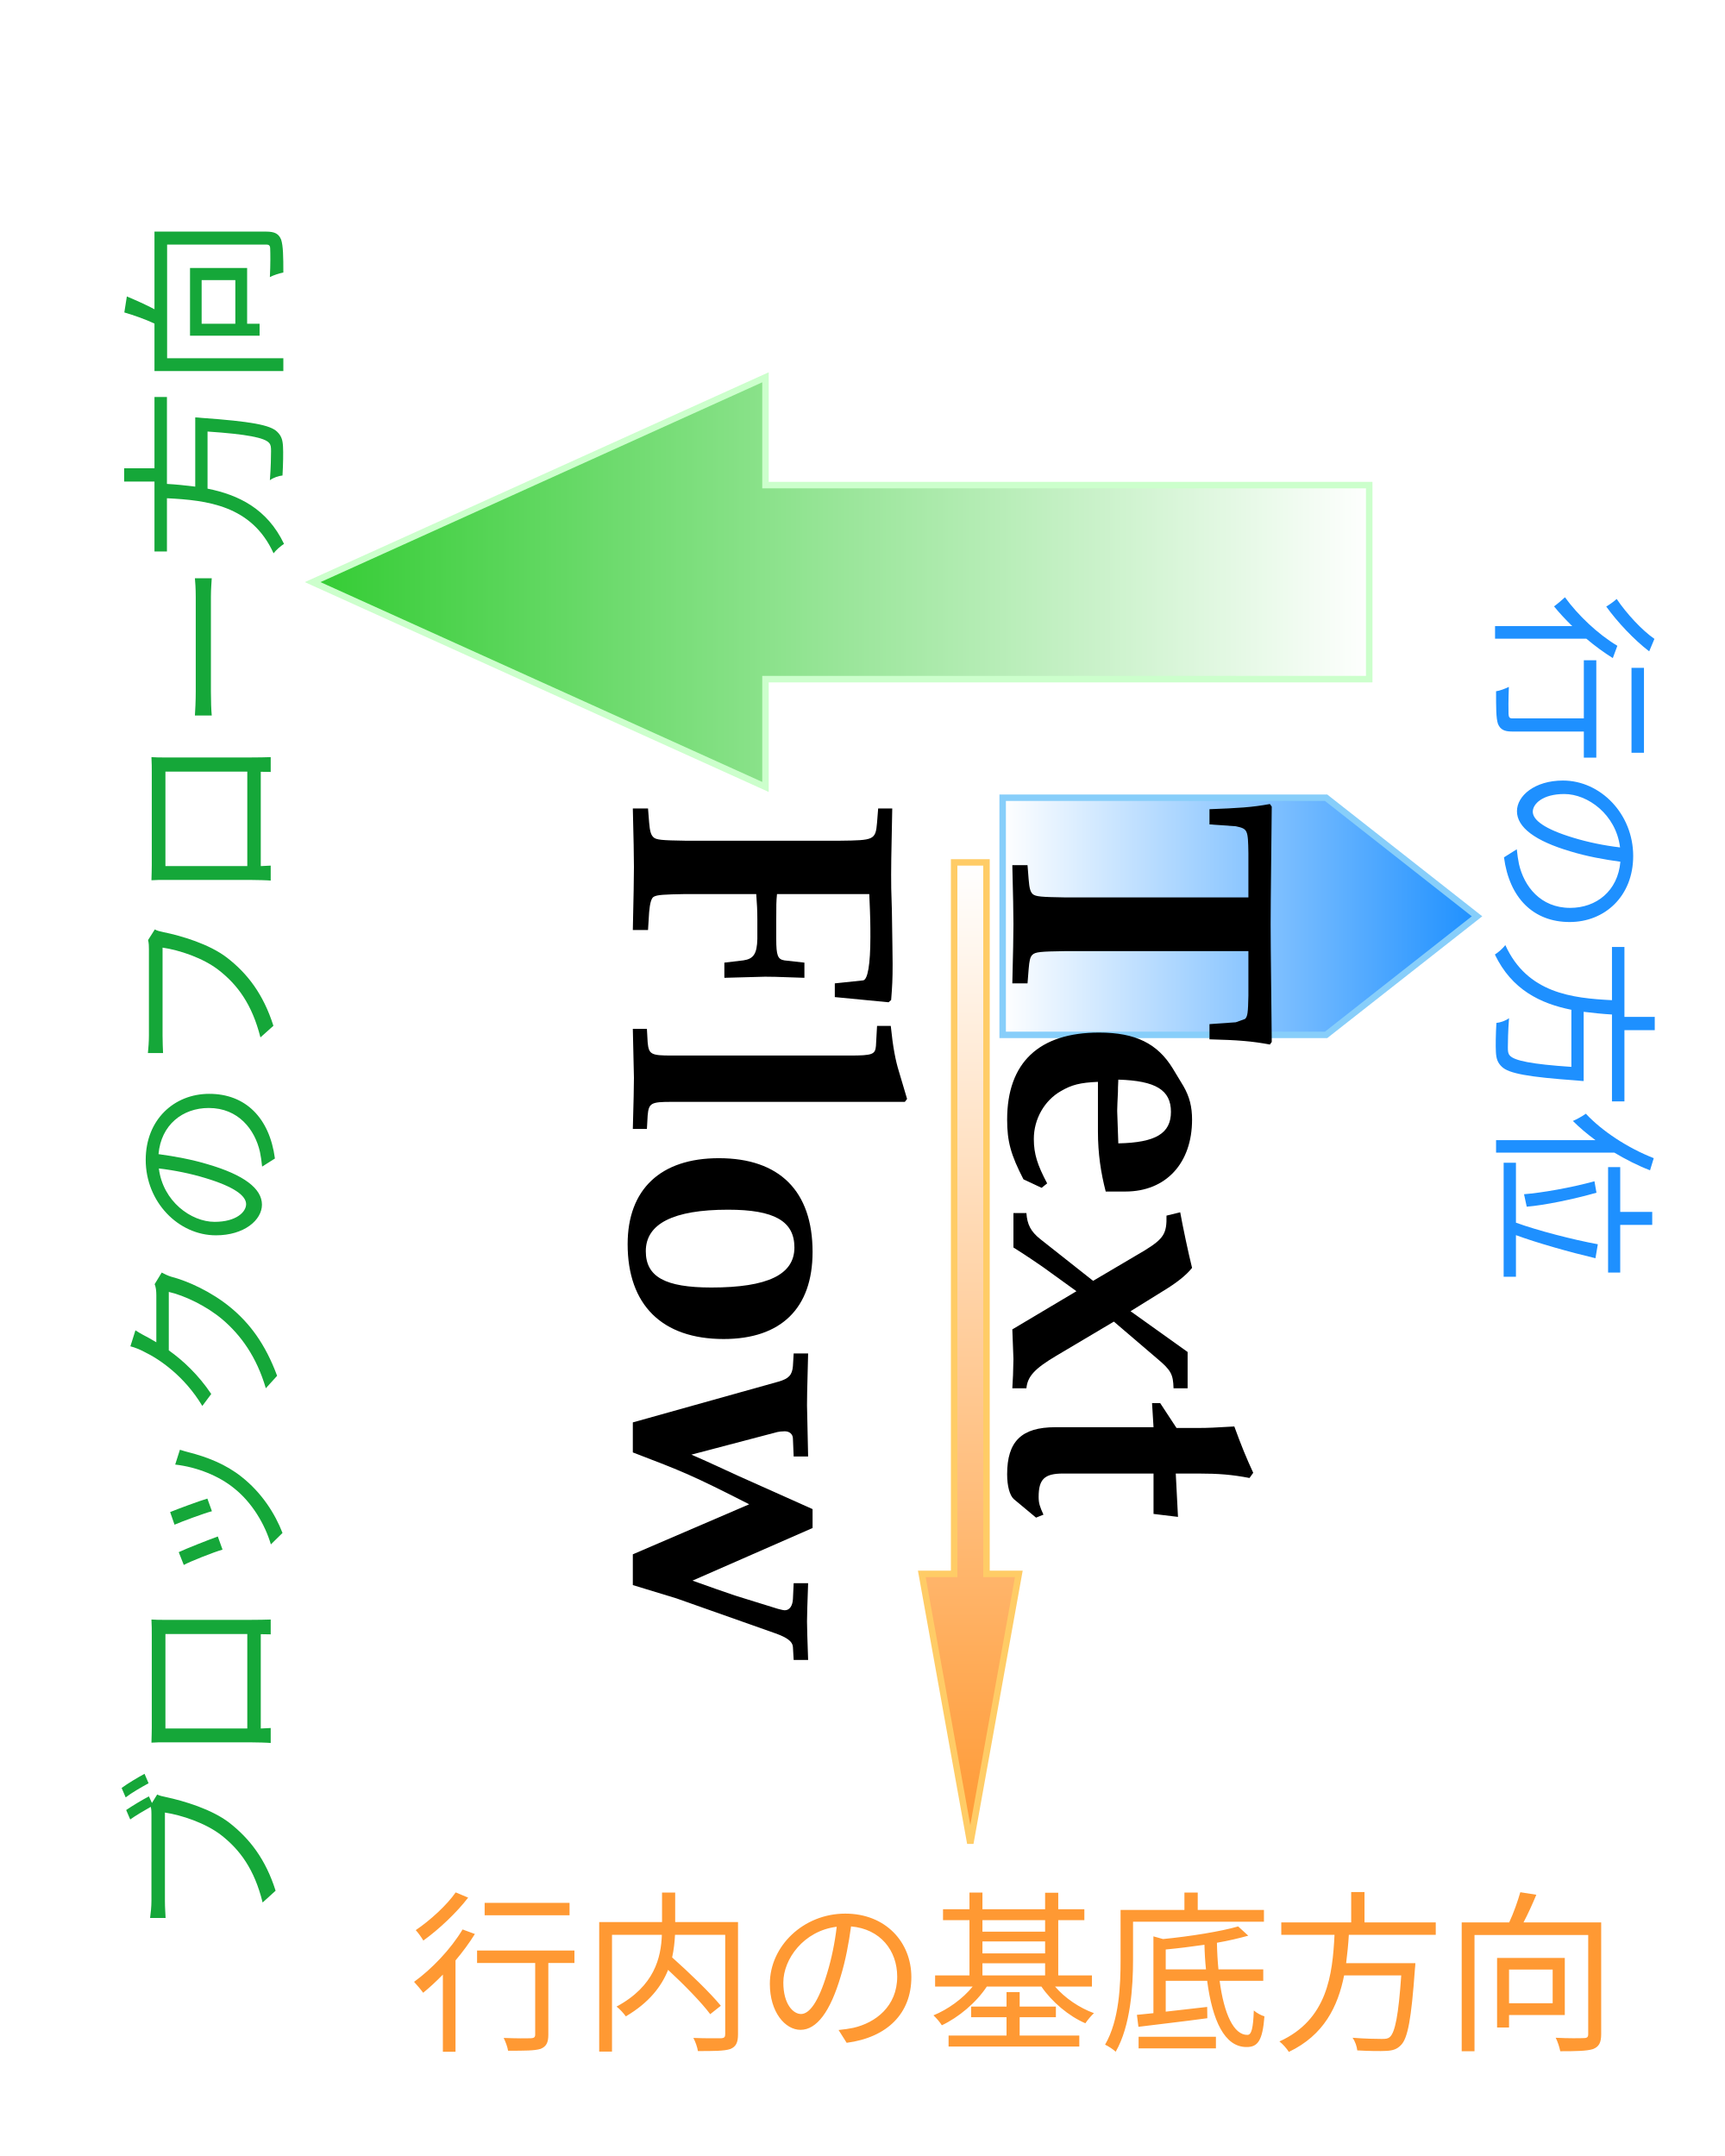
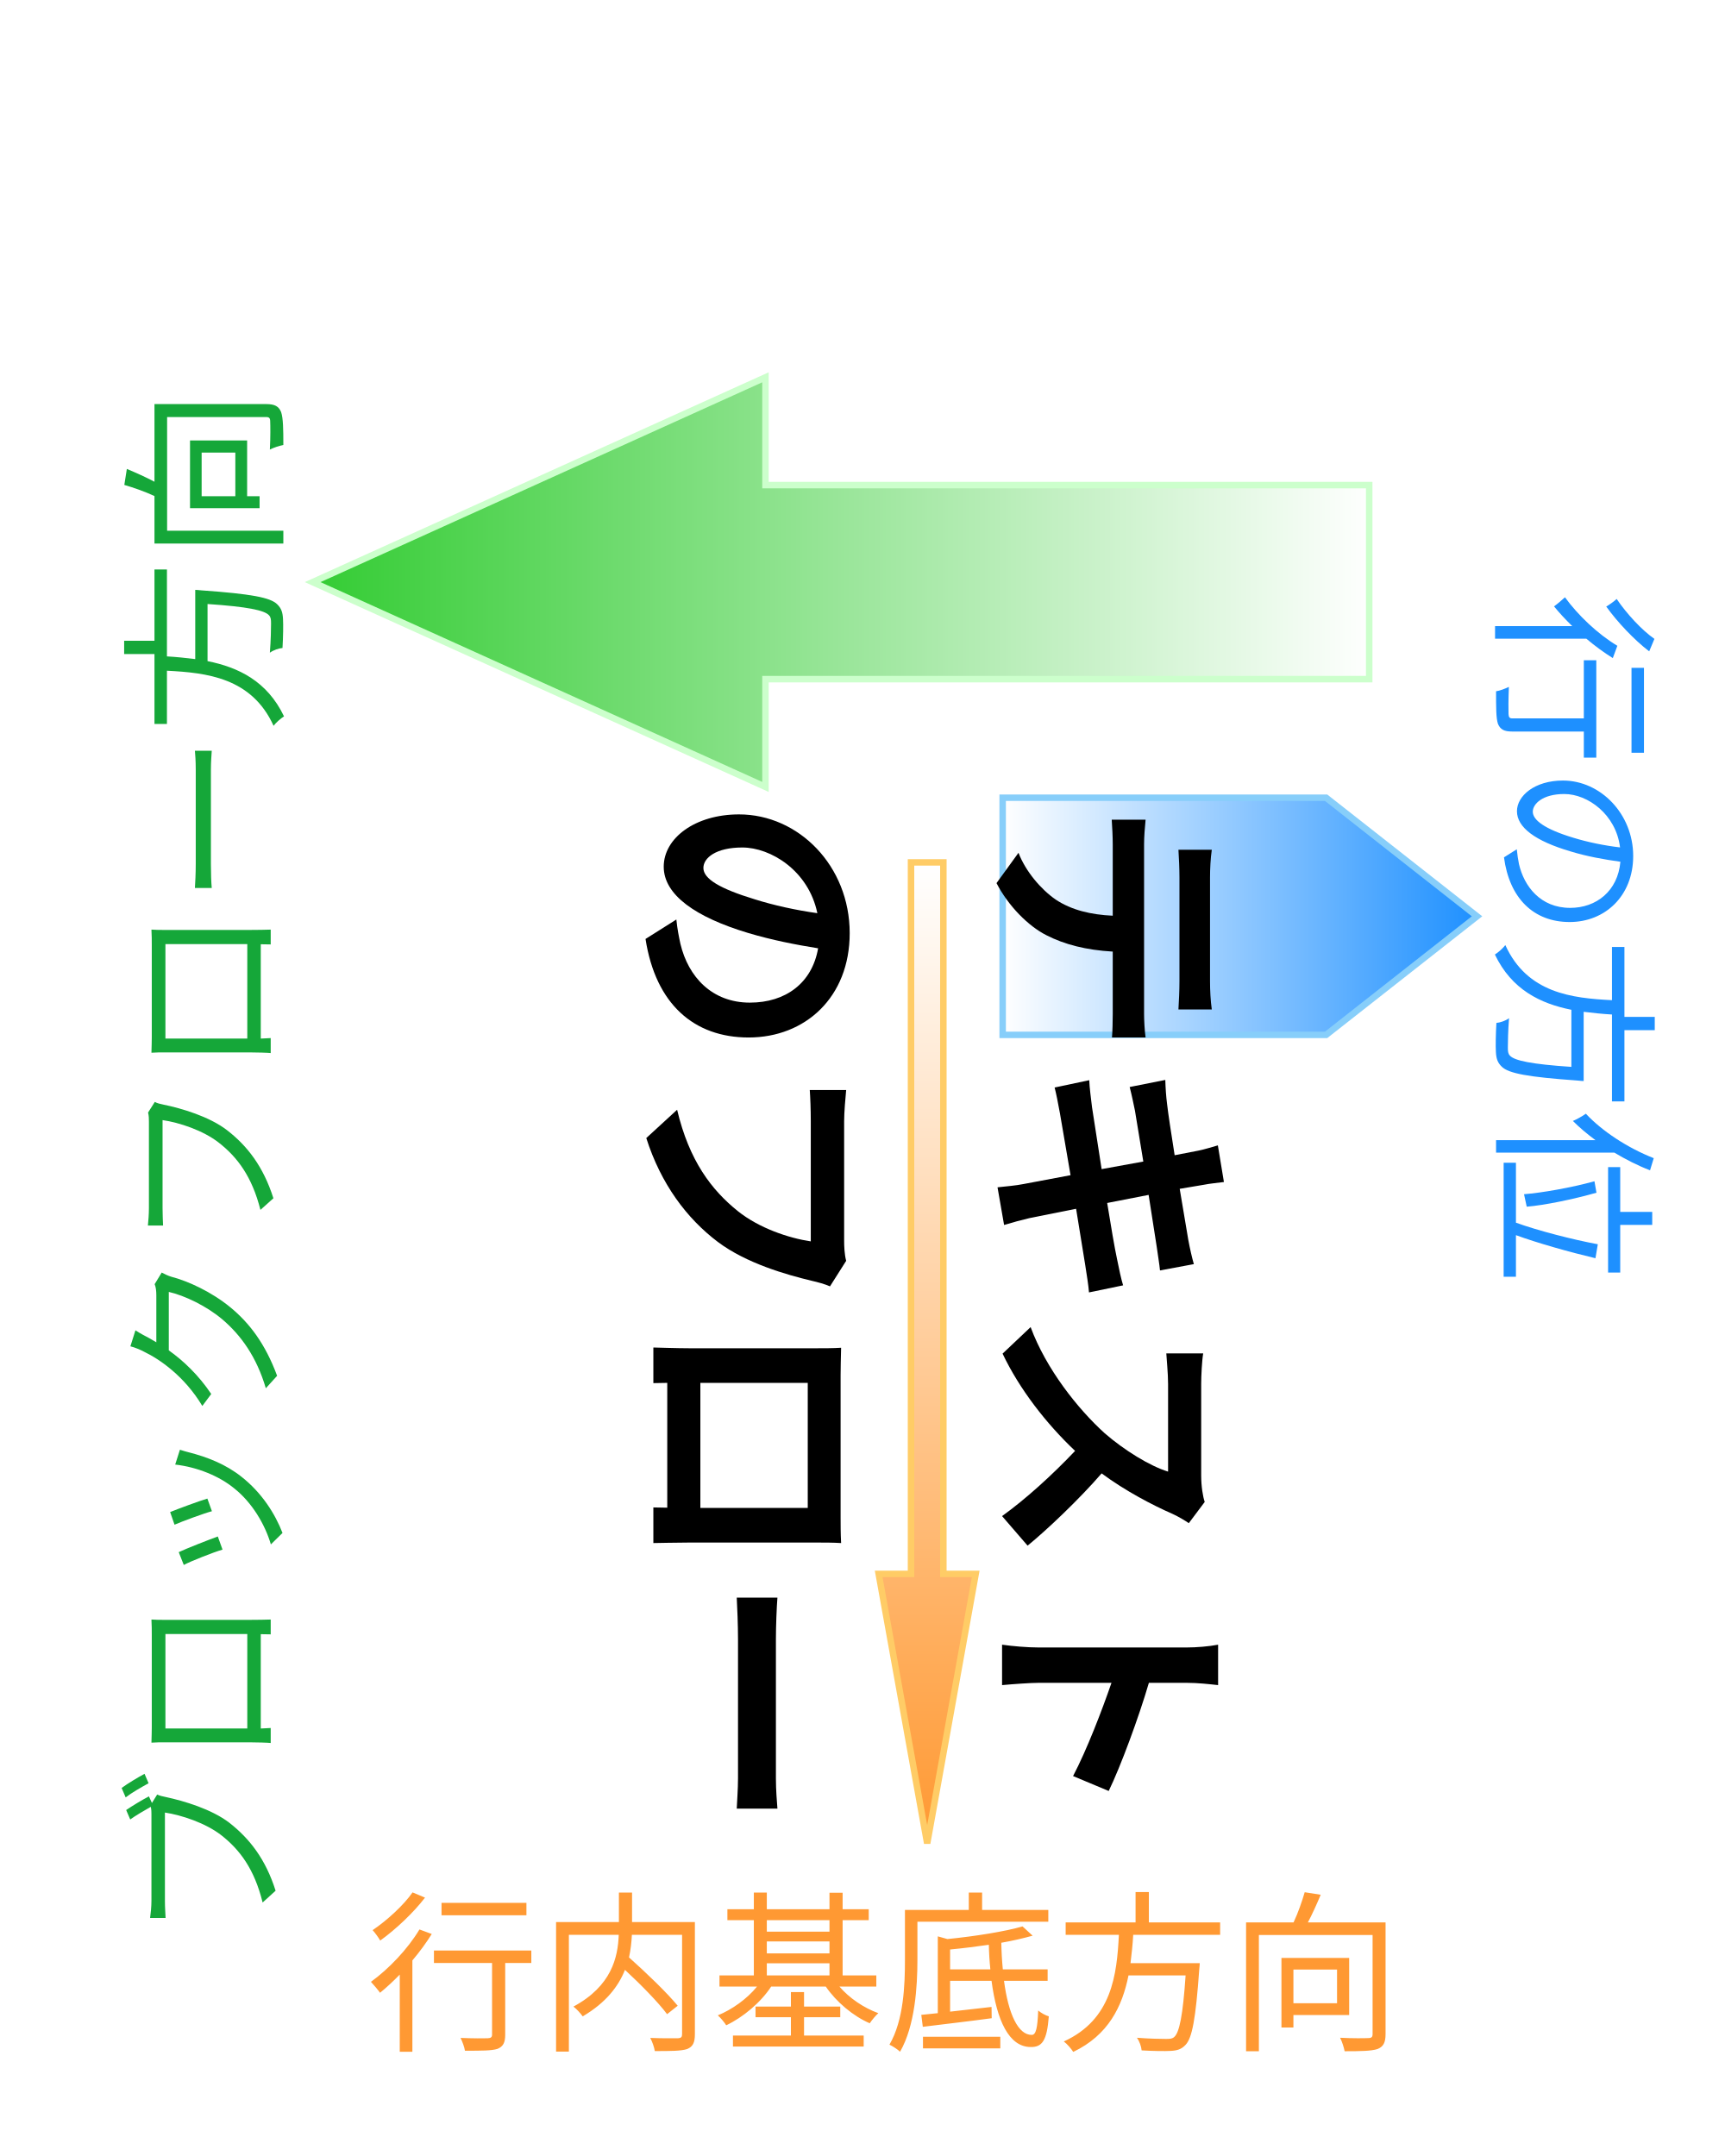
<svg xmlns="http://www.w3.org/2000/svg" xmlns:xlink="http://www.w3.org/1999/xlink" version="1.1" viewBox="0 0 160 200">
  <defs>
    <linearGradient id="gr-line-orientation" gradientUnits="objectBoundingBox" x1="0" y1="1" x2="0" y2="0">
      <stop offset="0" stop-color="white" />
      <stop offset="1" stop-color="dodgerblue" />
    </linearGradient>
    <linearGradient id="gr-block-flow" gradientUnits="objectBoundingBox" x1="0" y1="1" x2="0" y2="0">
      <stop offset="0" stop-color="white" />
      <stop offset="1" stop-color="#33CC33" />
    </linearGradient>
    <linearGradient id="gr-inline-base" gradientUnits="objectBoundingBox" x1="0" y1="1" x2="0" y2="0">
      <stop offset="0" stop-color="white" />
      <stop offset="1" stop-color="#FF9933" />
    </linearGradient>
    <path id="arrow-line-orientation" fill="url(#gr-line-orientation)" stroke-width="0.6" stroke="#87cefa" d="m0,0 l-11,14 v30 h22 v-30 z" />
    <path id="arrow-block-flow" fill="url(#gr-block-flow)" stroke-width="0.6" stroke="#ccffcc" d="m0,0 l19,42 h-10 v56 h-18 v-56 h-10 z" />
    <path id="arrow-inline-base" fill="url(#gr-inline-base)" stroke-width="0.6" stroke="#ffcc66" d="m0,0 l-4.5,25 h3 v66 h3 v-66 h3 z" />
    <text id="text-line-orientation" fill="#1e90ff">行の方位</text>
-     <text id="text-block-flow" fill="#15A739">ブロックのフロー方向</text>
-     <text id="text-inline-base" fill="#ff9933">行内の基底方向</text>
-     <text id="text-run" transform="scale(2.2)" font-weight="bold" font-family="Palatino Linotype" fill="black">
-       <tspan>Text</tspan>
-       <tspan x="0" y="16">Flow</tspan>
+     <text id="text-block-flow" fill="#15A739">ブロックフロー方向</text>
+     <text id="text-inline-base" fill="#ff9933">行内基底方向</text>
+     <text id="text-run" transform="scale(1.5)" font-weight="bold" fill="black">
+       <tspan x="0" y="0">テキスト</tspan>
+       <tspan x="0" y="22">のフロー</tspan>
    </text>
  </defs>
  <g transform="translate(94,74)" stroke="none" font-size="16" font-weight="normal">
    <g transform="translate(43,11)rotate(90)">
      <use xlink:href="#arrow-line-orientation" />
      <use xlink:href="#text-line-orientation" transform="translate(-30,-3)" />
    </g>
    <g transform="translate(-65,-20)rotate(-90)">
      <use xlink:href="#arrow-block-flow" />
      <use xlink:href="#text-block-flow" transform="translate(-126,-4)" />
    </g>
-     <g transform="translate(-4,97)rotate(180)">
+     <g transform="translate(-8,97)rotate(180)">
      <use xlink:href="#arrow-inline-base" />
      <use xlink:href="#text-inline-base" transform="rotate(180)translate(-52,18)" />
    </g>
    <use xlink:href="#text-run" transform="rotate(90)" />
  </g>
</svg>
